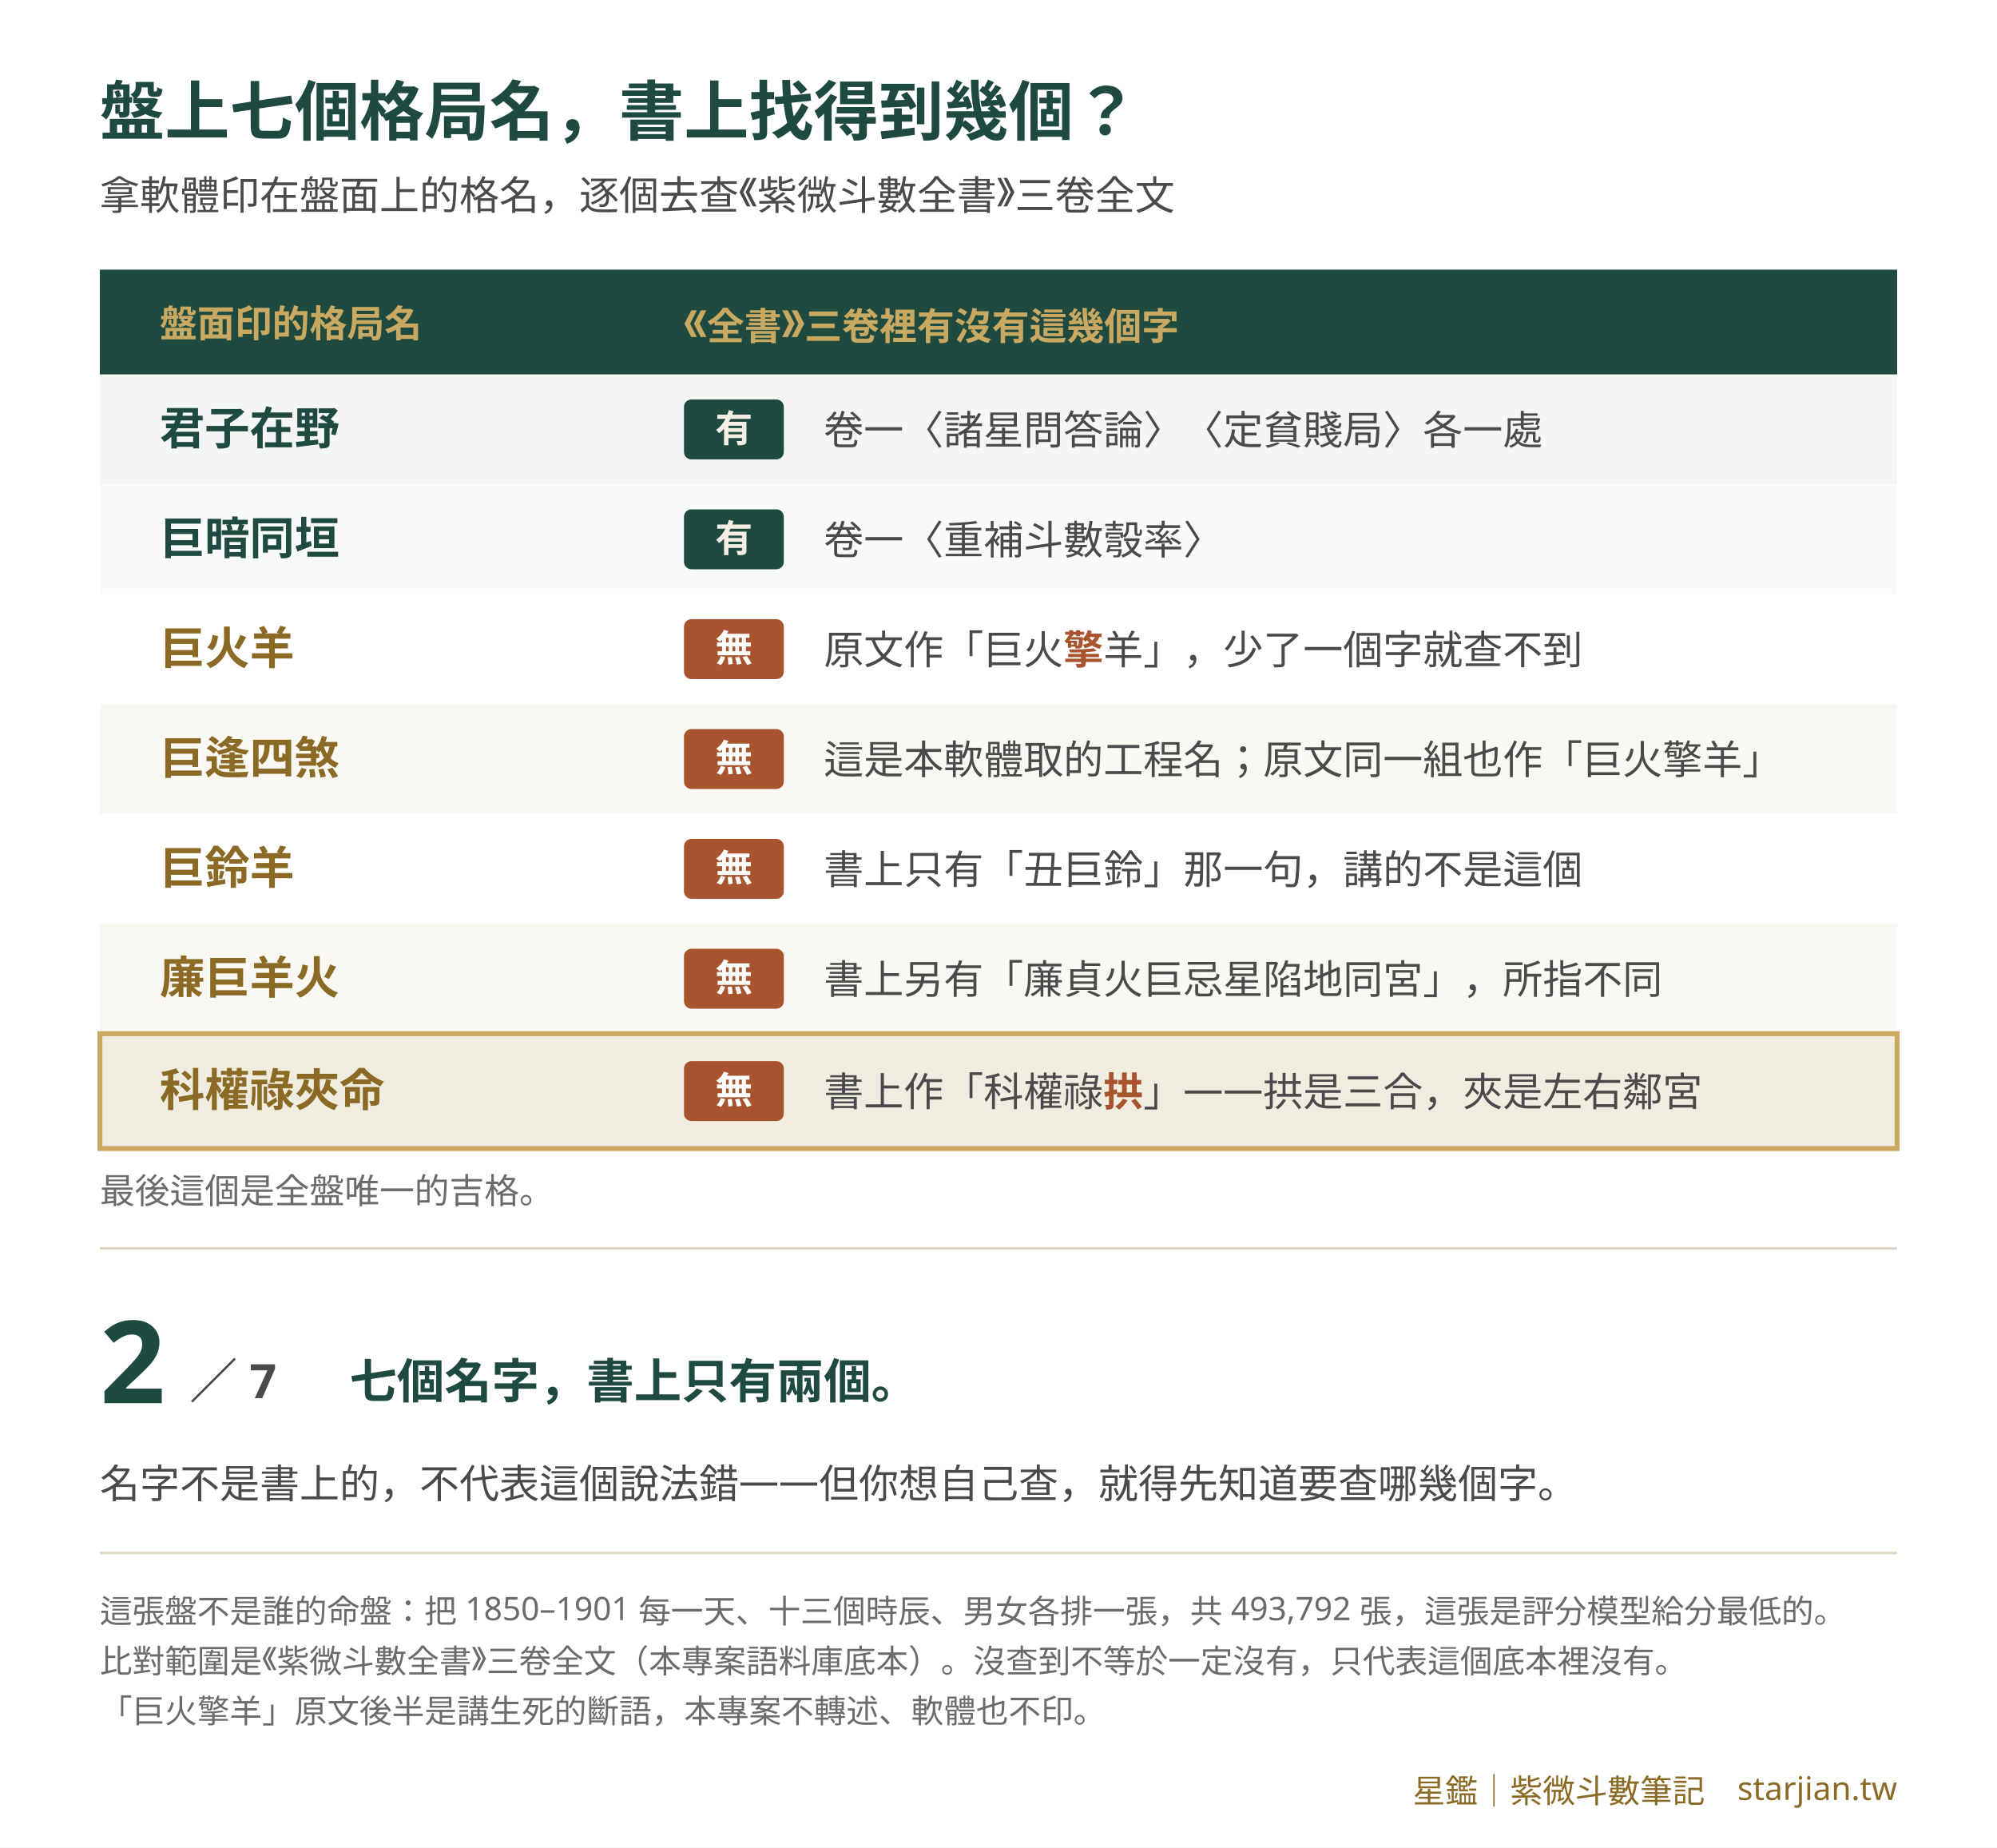
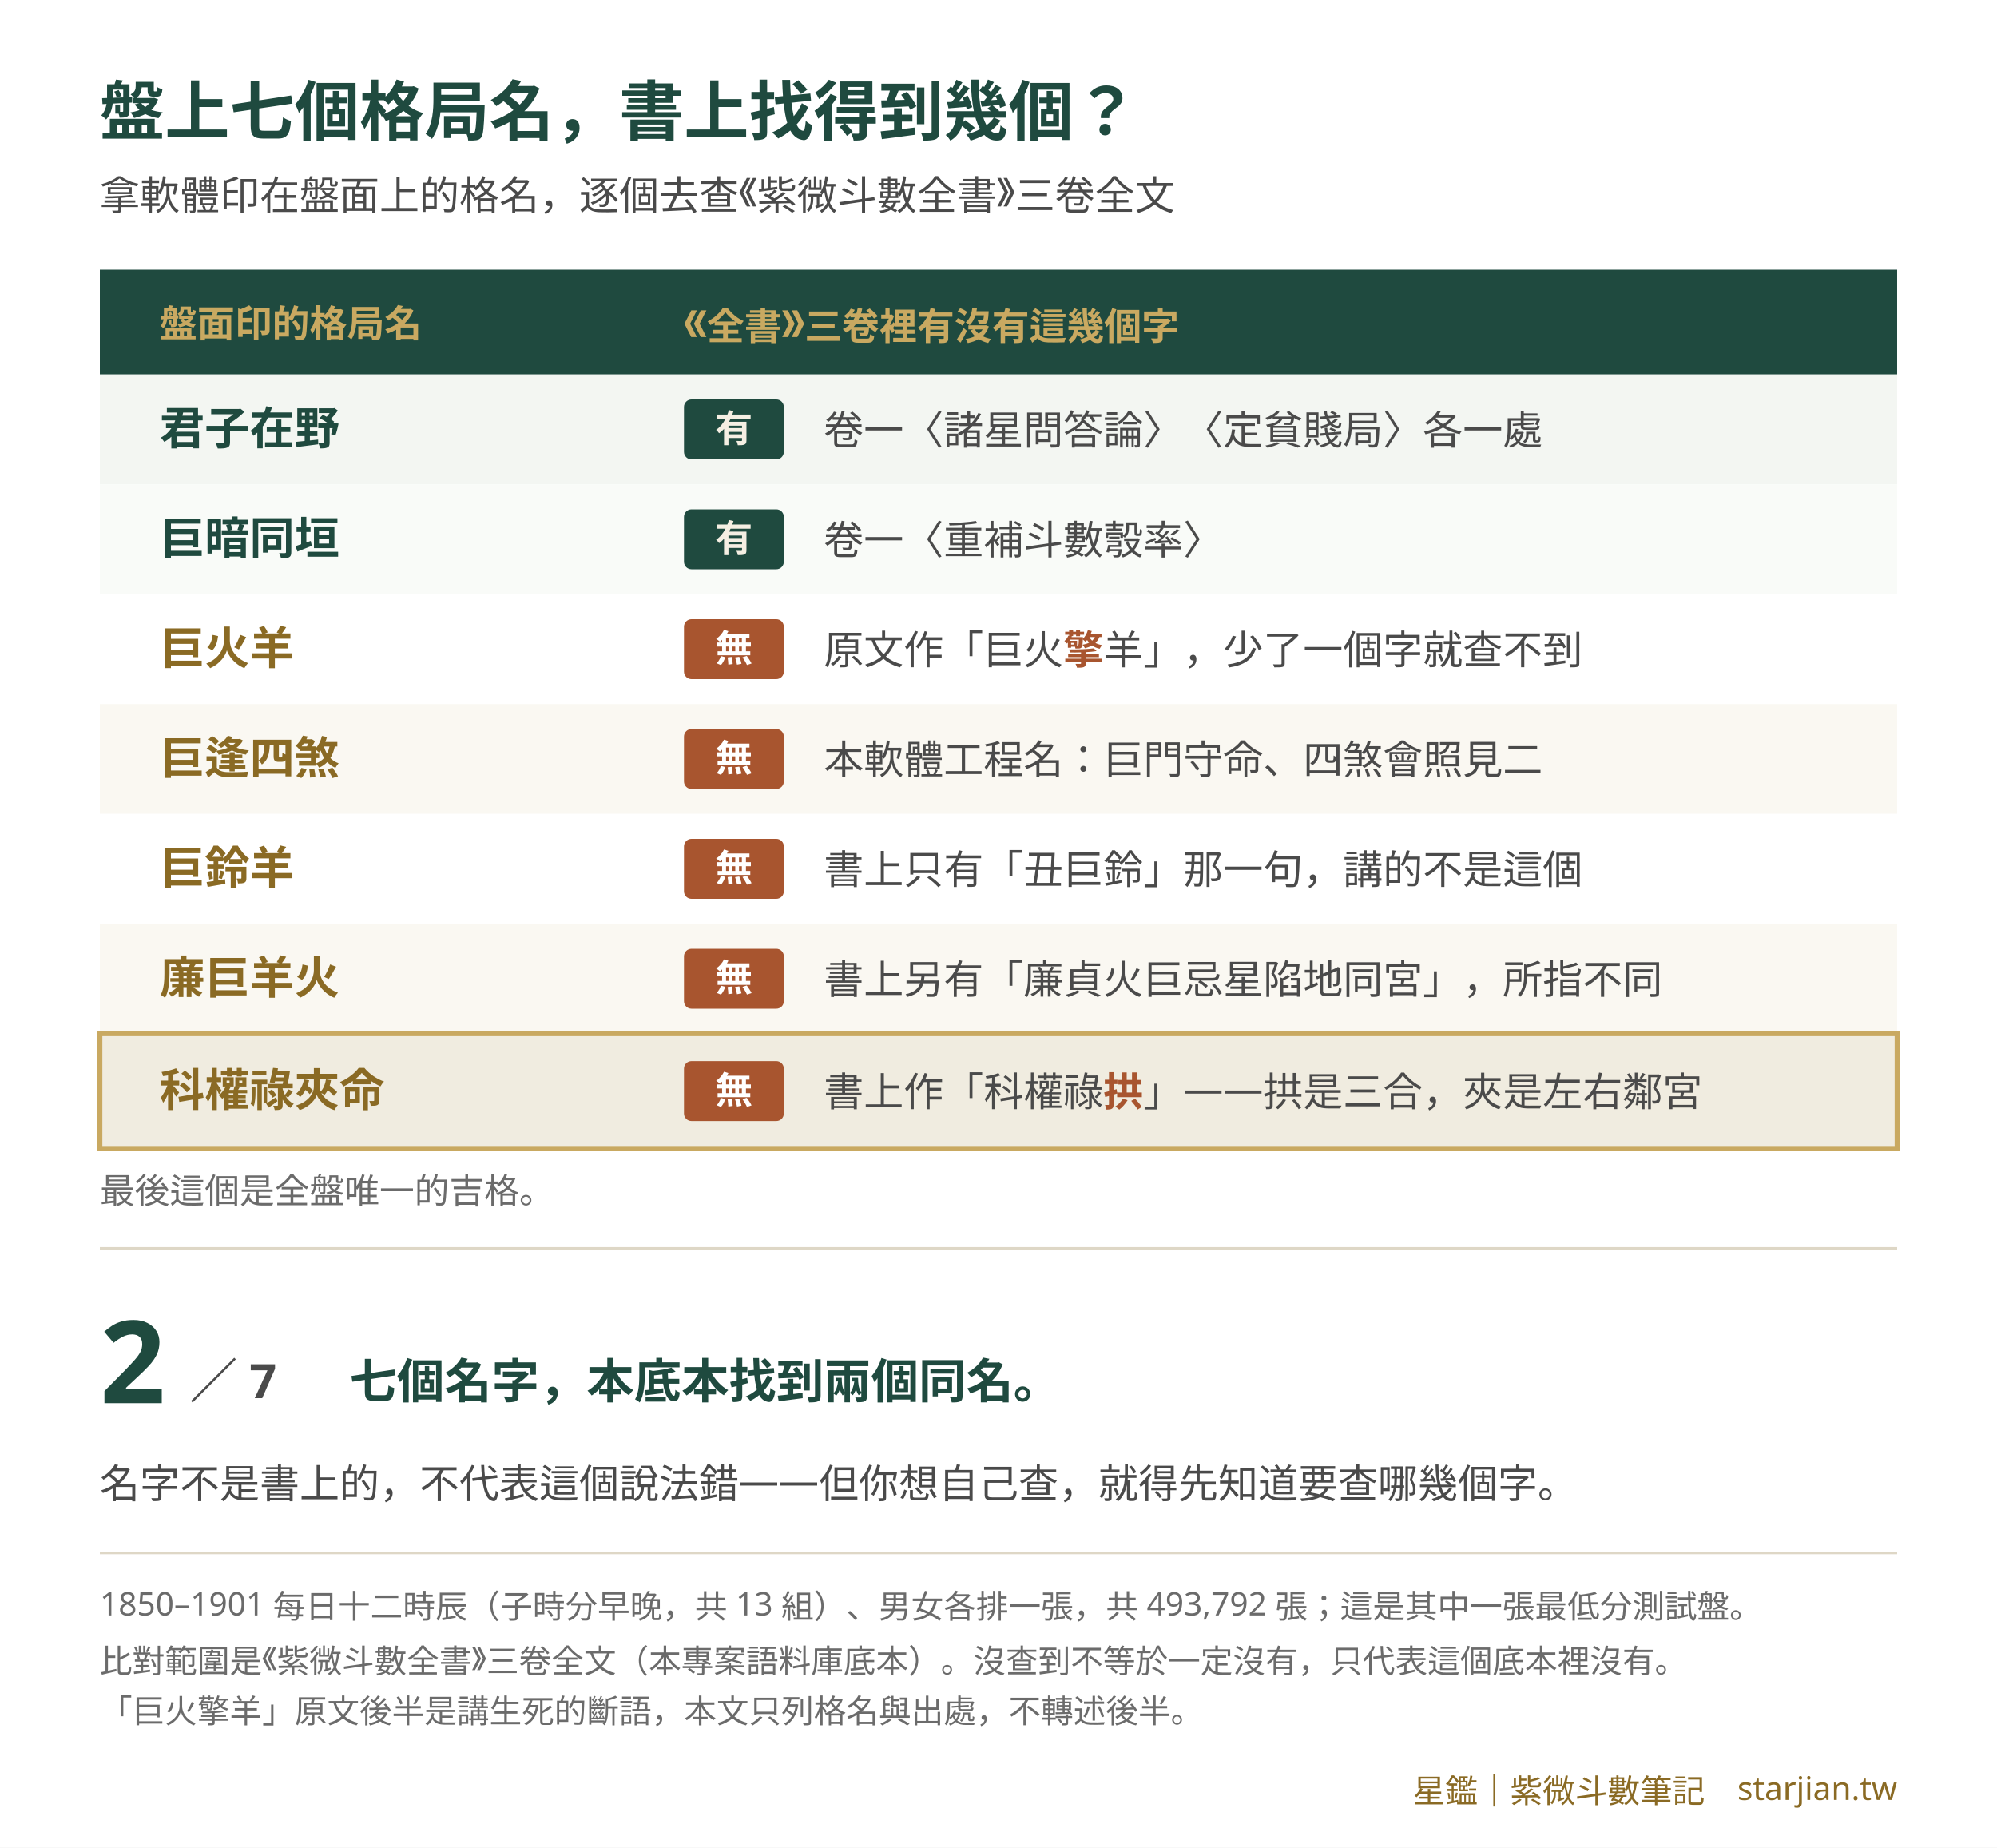
<svg xmlns="http://www.w3.org/2000/svg" viewBox="0 0 800 740" width="800" height="740" role="img" aria-label="一張命盤上印著七個格局名，拿去比對《紫微斗數全書》三卷全文，書上真的找得到同名的只有兩個：君子在野（卷一諸星問答論、定貧賤局）與巨暗同垣（卷一重補斗數彀率）。另外五個書上沒有：巨火羊的原文作「巨火擎羊」、巨逢四煞是本軟體的工程名、巨鈴羊書上只有「丑巨鈴」講的不是這個、廉巨羊火書上另有「廉貞火巨忌星陷地同宮」所指不同、科權祿夾命書上作「科權祿拱」而拱是三合、夾是左右鄰宮。七個名字書上只有兩個。名字不是書上的，不等於說法錯，但要查就得知道查哪幾個字。">
  <style>
    text { font-family: "Noto Sans TC", "Microsoft JhengHei", "PingFang TC", "Heiti TC", sans-serif; }
    .h  { font-size: 26px; font-weight: 700; }
    .t2 { font-size: 16px; }
    .sm { font-size: 14px; }
    .st { font-size: 19px; font-weight: 700; }
    .big{ font-size: 46px; font-weight: 700; }
    .cap{ font-size: 13px; fill: #6b6b6b; }
    .brand{ font-size: 13px; fill: #8a6a24; }
    .b  { font-weight: 700; }
    .gm { font-size: 18px; font-weight: 700; }
    .bd { font-size: 15px; font-weight: 700; }
    .hd { font-size: 15px; font-weight: 700; }
  </style>
  <rect x="0" y="0" width="800" height="740" fill="#ffffff" />
  <text class="h" x="40" y="54" fill="#1f4a3f">盤上七個格局名，書上找得到幾個？</text>
  <text class="t2" x="40" y="84" fill="#4a4a4a">拿軟體印在盤面上的格名，逐個去查《紫微斗數全書》三卷全文</text>
  <rect x="40" y="108" width="720" height="42" fill="#1f4a3f" />
  <text class="hd" x="64" y="135" fill="#c9a961">盤面印的格局名</text>
  <text class="hd" x="274" y="135" fill="#c9a961">《全書》三卷裡有沒有這幾個字</text>
  <rect x="40" y="150" width="720" height="44" fill="#f3f6f2" />
  <text class="gm" x="64" y="178" fill="#1f4a3f">君子在野</text>
  <rect x="274" y="160" width="40" height="24" rx="3" fill="#1f4a3f" />
  <text class="bd" x="294" y="177" text-anchor="middle" fill="#f5efe3">有</text>
  <text class="t2" x="330" y="178" fill="#4a4a4a">卷一〈諸星問答論〉〈定貧賤局〉各一處</text>
  <rect x="40" y="194" width="720" height="44" fill="#f9fbf8" />
  <text class="gm" x="64" y="222" fill="#1f4a3f">巨暗同垣</text>
  <rect x="274" y="204" width="40" height="24" rx="3" fill="#1f4a3f" />
  <text class="bd" x="294" y="221" text-anchor="middle" fill="#f5efe3">有</text>
  <text class="t2" x="330" y="222" fill="#4a4a4a">卷一〈重補斗數彀率〉</text>
  <rect x="40" y="238" width="720" height="44" fill="#ffffff" />
  <text class="gm" x="64" y="266" fill="#8a6a24">巨火羊</text>
  <rect x="274" y="248" width="40" height="24" rx="3" fill="#a8552f" />
  <text class="bd" x="294" y="265" text-anchor="middle" fill="#ffffff">無</text>
  <text class="t2" x="330" y="266" fill="#4a4a4a">原文作「巨火<tspan class="b" fill="#a8552f">擎</tspan>羊」，少了一個字就查不到</text>
  <rect x="40" y="282" width="720" height="44" fill="#faf8f2" />
  <text class="gm" x="64" y="310" fill="#8a6a24">巨逢四煞</text>
  <rect x="274" y="292" width="40" height="24" rx="3" fill="#a8552f" />
  <text class="bd" x="294" y="309" text-anchor="middle" fill="#ffffff">無</text>
-   <text class="t2" x="330" y="310" fill="#4a4a4a">這是本軟體取的工程名；原文同一組也作「巨火擎羊」</text>
+   <text class="t2" x="330" y="310" fill="#4a4a4a">本軟體工程名：巨門守命、四煞會照見二</text>
  <rect x="40" y="326" width="720" height="44" fill="#ffffff" />
  <text class="gm" x="64" y="354" fill="#8a6a24">巨鈴羊</text>
  <rect x="274" y="336" width="40" height="24" rx="3" fill="#a8552f" />
  <text class="bd" x="294" y="353" text-anchor="middle" fill="#ffffff">無</text>
  <text class="t2" x="330" y="354" fill="#4a4a4a">書上只有「丑巨鈴」那一句，講的不是這個</text>
  <rect x="40" y="370" width="720" height="44" fill="#faf8f2" />
  <text class="gm" x="64" y="398" fill="#8a6a24">廉巨羊火</text>
  <rect x="274" y="380" width="40" height="24" rx="3" fill="#a8552f" />
  <text class="bd" x="294" y="397" text-anchor="middle" fill="#ffffff">無</text>
  <text class="t2" x="330" y="398" fill="#4a4a4a">書上另有「廉貞火巨忌星陷地同宮」，所指不同</text>
  <rect x="40" y="414" width="720" height="46" fill="#f0ece0" stroke="#c9a961" stroke-width="2" />
  <text class="gm" x="64" y="443" fill="#8a6a24">科權祿夾命</text>
  <rect x="274" y="425" width="40" height="24" rx="3" fill="#a8552f" />
  <text class="bd" x="294" y="442" text-anchor="middle" fill="#ffffff">無</text>
  <text class="t2" x="330" y="443" fill="#4a4a4a">書上作「科權祿<tspan class="b" fill="#a8552f">拱</tspan>」——拱是三合，夾是左右鄰宮</text>
  <text class="sm" x="40" y="482" fill="#6b6b6b">最後這個是全盤唯一的吉格。</text>
  <line x1="40" y1="500" x2="760" y2="500" stroke="#ded7c6" stroke-width="1" />
  <text class="big" x="40" y="562" fill="#1f4a3f">2</text>
  <text class="st" x="76" y="560" fill="#4a4a4a">／ 7</text>
-   <text class="st" x="140" y="560" fill="#1f4a3f">七個名字，書上只有兩個。</text>
+   <text class="st" x="140" y="560" fill="#1f4a3f">七個名字，本底本找到兩個同名。</text>
  <text class="t2" x="40" y="600" fill="#4a4a4a">名字不是書上的，不代表這個說法錯——但你想自己查，就得先知道要查哪幾個字。</text>
  <line x1="40" y1="622" x2="760" y2="622" stroke="#ded7c6" stroke-width="1" />
-   <text class="cap" x="40" y="650">這張盤不是誰的命盤：把 1850–1901 每一天、十三個時辰、男女各排一張，共 493,792 張，這張是評分模型給分最低的。</text>
+   <text class="cap" x="40" y="647">1850–1901 每日十二時辰（子時分早晚，共 13 組）、男女各排一張，共 493,792 張；這是其中一張最低分測試盤。</text>
  <text class="cap" x="40" y="670">比對範圍是《紫微斗數全書》三卷全文（本專案語料庫底本）。沒查到不等於一定沒有，只代表這個底本裡沒有。</text>
-   <text class="cap" x="40" y="690">「巨火擎羊」原文後半是講生死的斷語，本專案不轉述、軟體也不印。</text>
+   <text class="cap" x="40" y="690">「巨火擎羊」原文後半是講生死的斷語，本文只列格名與出處，不轉述後半。</text>
  <text class="brand" x="760" y="722" text-anchor="end">星鑑｜紫微斗數筆記　starjian.tw</text>
</svg>
